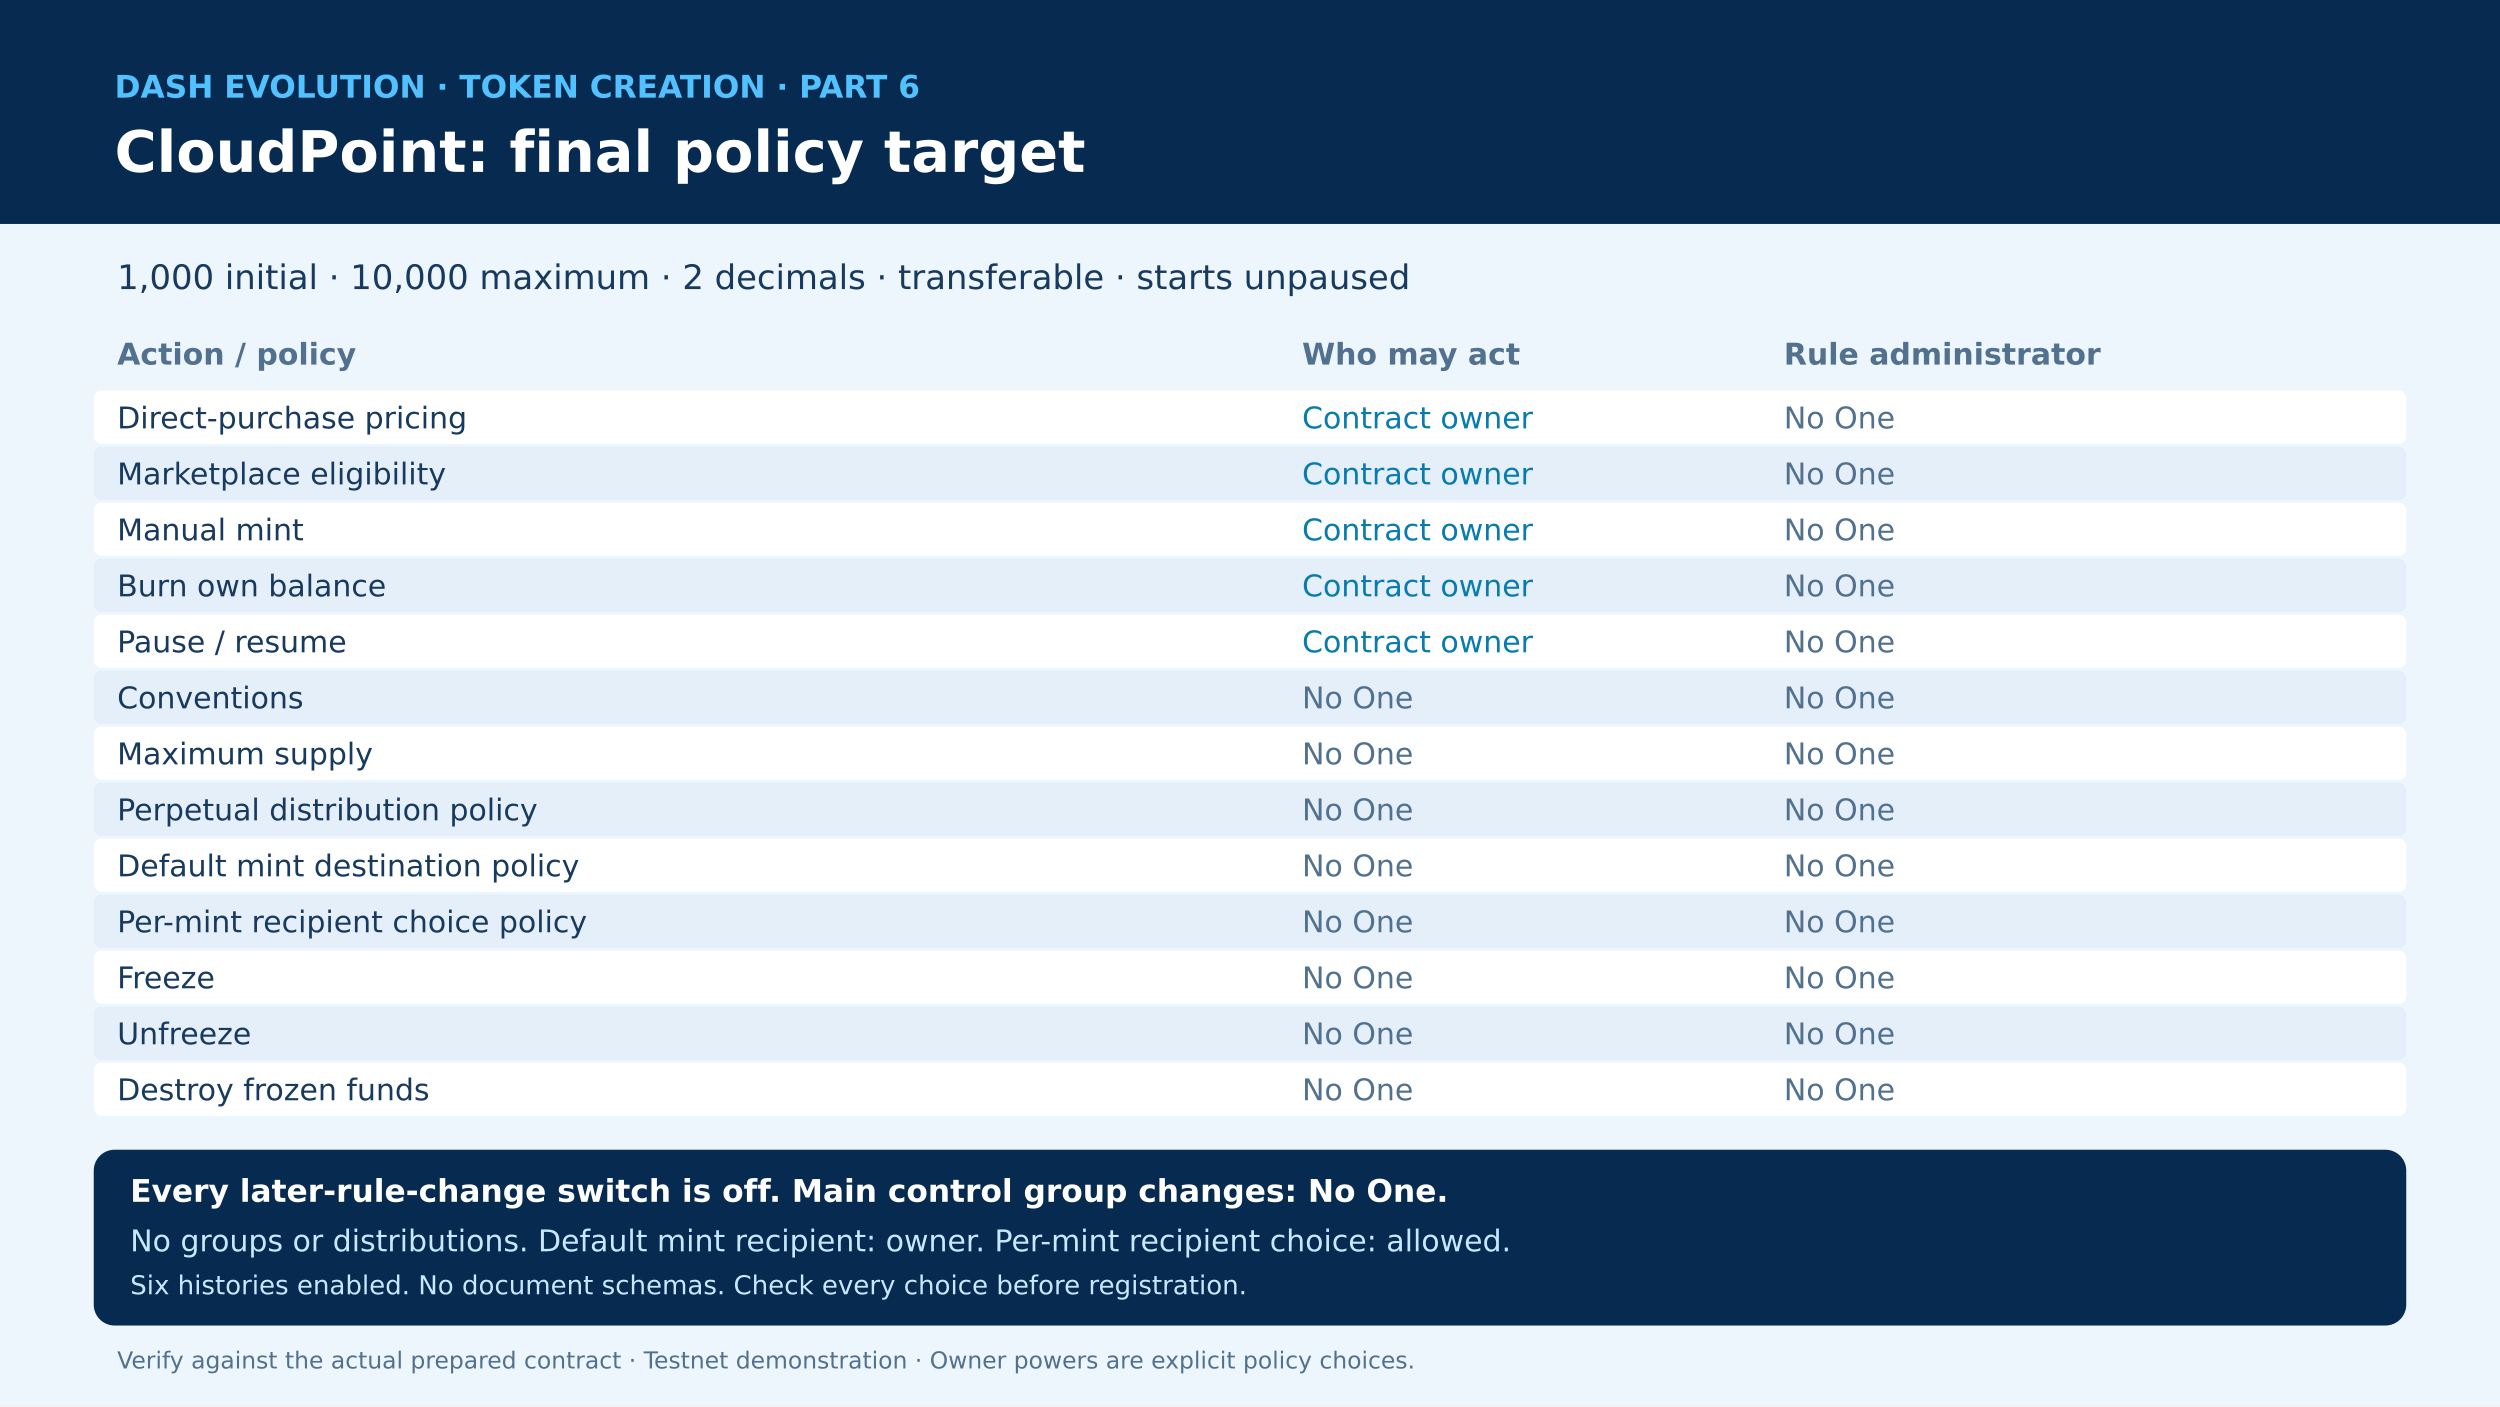
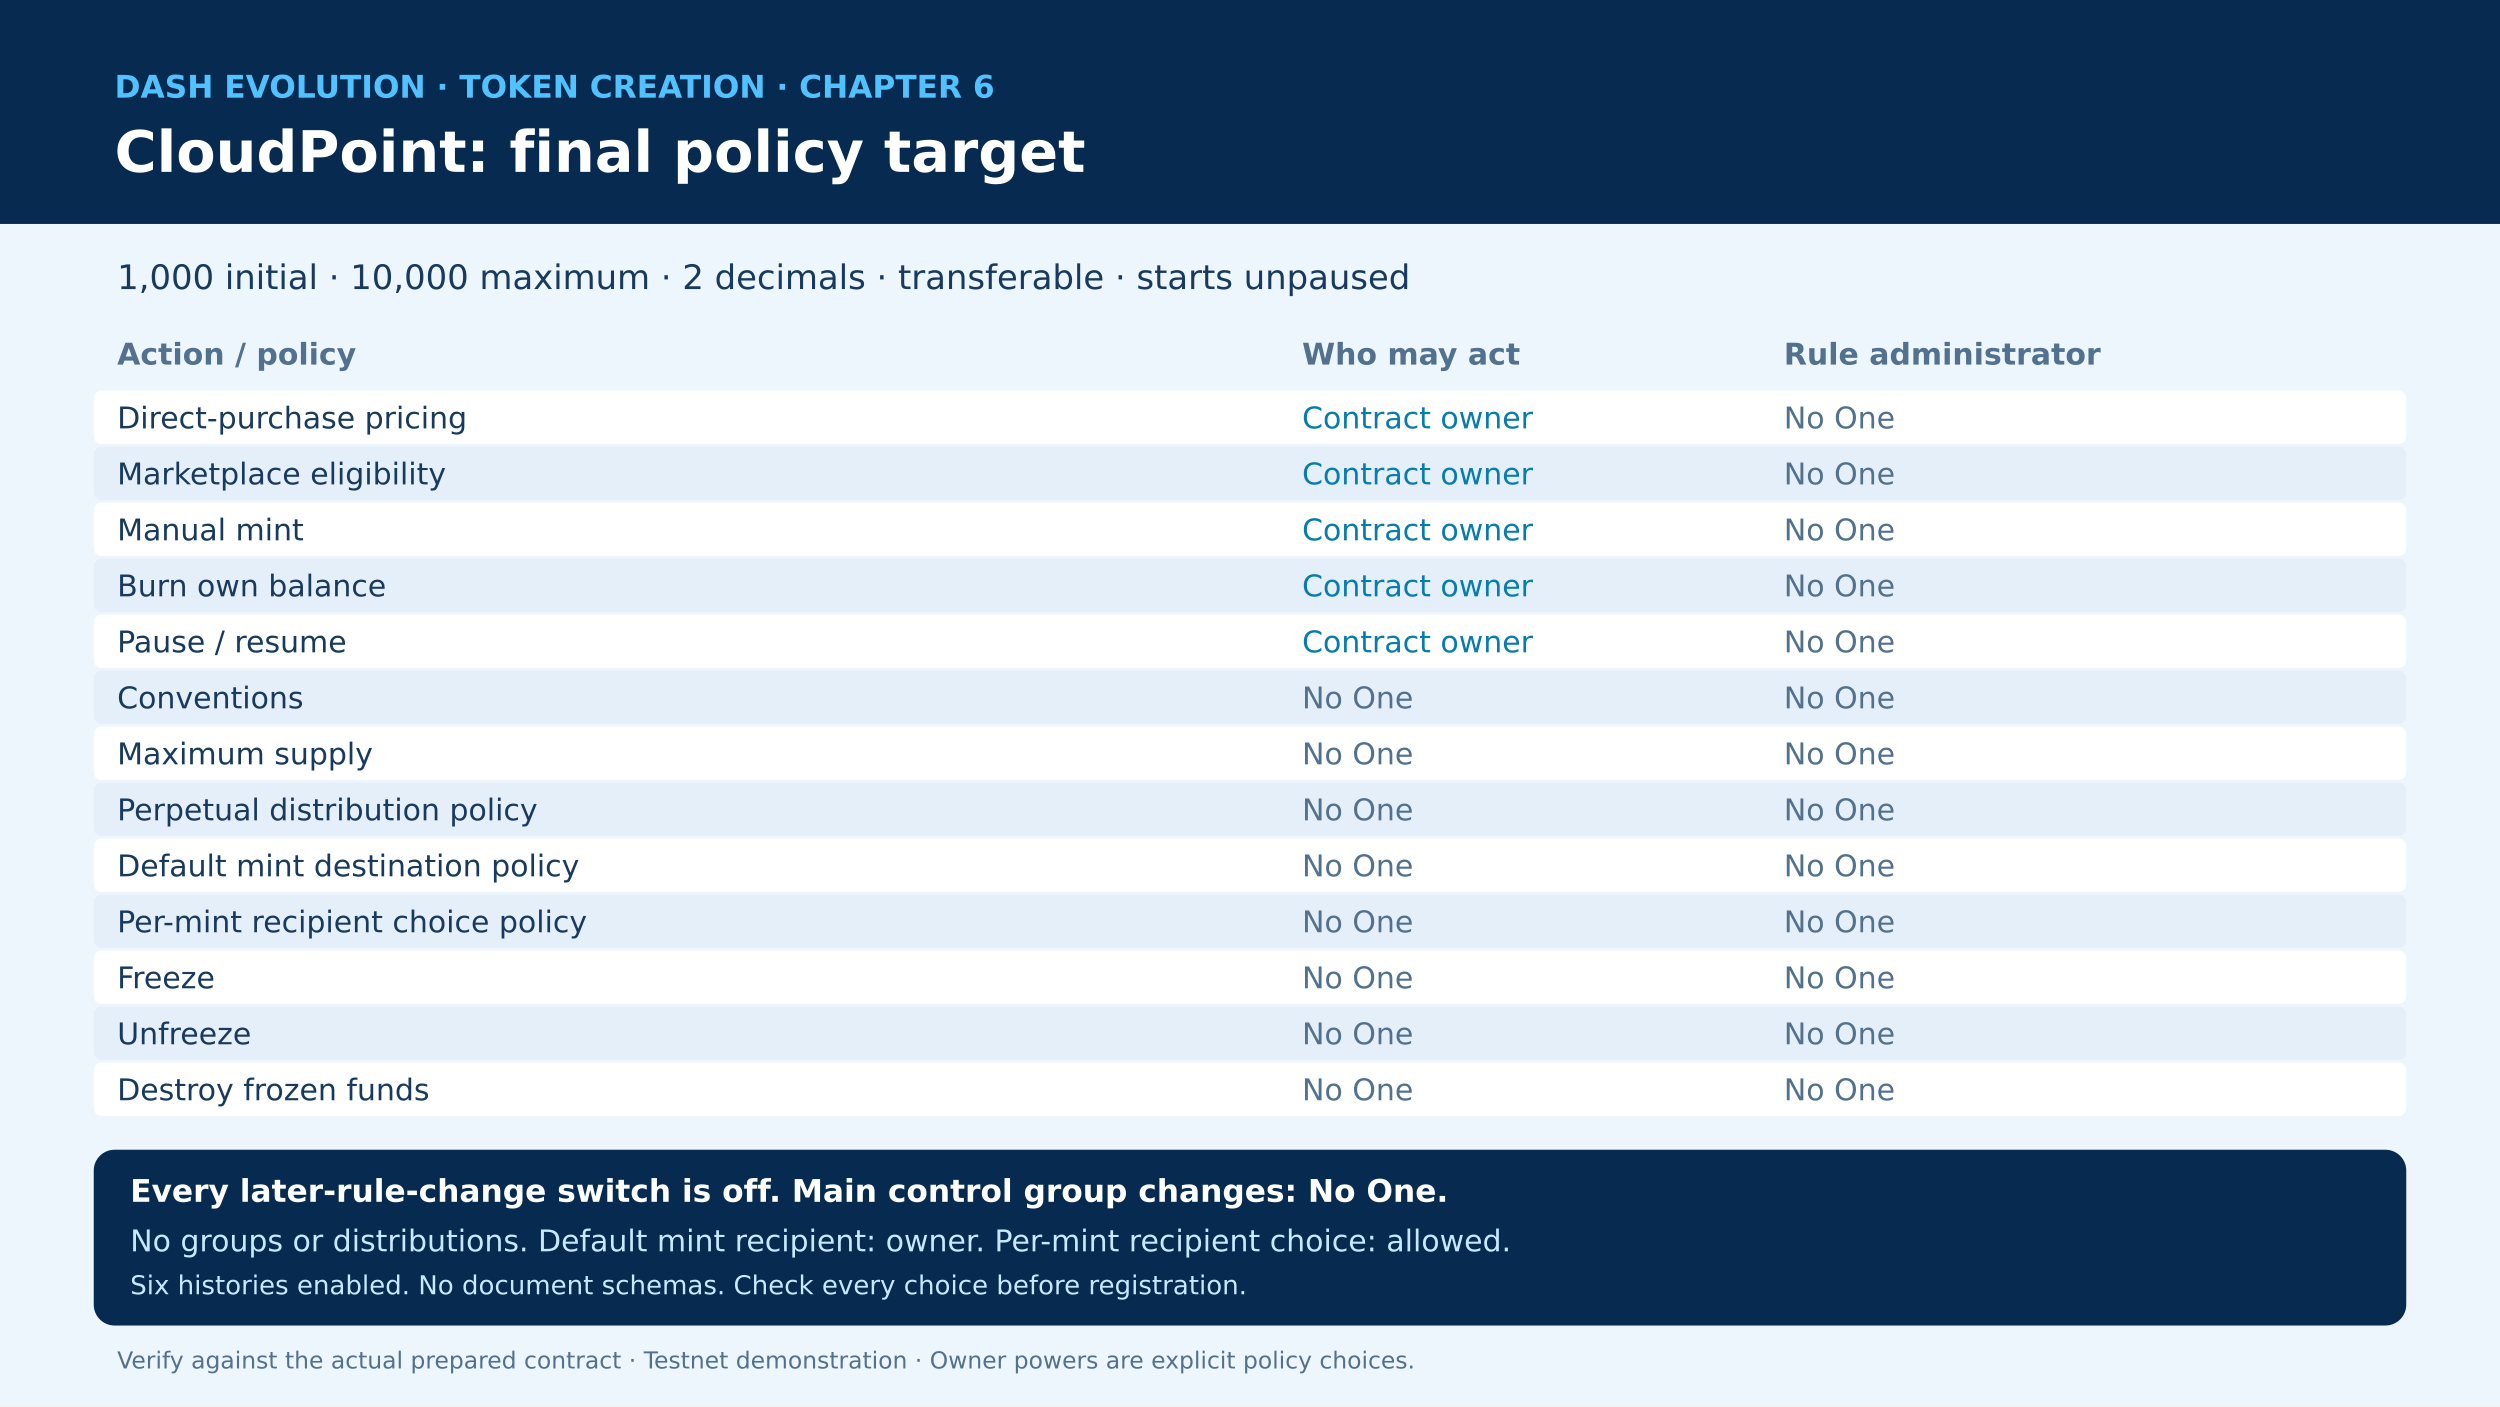
<svg xmlns="http://www.w3.org/2000/svg" width="1920" height="1080" viewBox="0 0 1920 1080">
  <rect width="1920" height="1080" fill="#edf5fd" />
  <rect width="1920" height="172" fill="#072b50" />
  <g font-family="Montserrat,DejaVu Sans,sans-serif">
-     <text x="88" y="75" fill="#52c1ff" font-size="24" font-weight="bold">DASH EVOLUTION · TOKEN CREATION · PART 6</text>
+     <text x="88" y="75" fill="#52c1ff" font-size="24" font-weight="bold">DASH EVOLUTION · TOKEN CREATION · CHAPTER 6</text>
    <text x="88" y="132" fill="white" font-size="44" font-weight="bold">CloudPoint: final policy target</text>
    <text x="90" y="222" fill="#173a5e" font-size="26">1,000 initial · 10,000 maximum · 2 decimals · transferable · starts unpaused</text>
    <text x="90" y="280" fill="#51718e" font-size="23" font-weight="bold">Action / policy</text>
    <text x="1000" y="280" fill="#51718e" font-size="23" font-weight="bold">Who may act</text>
    <text x="1370" y="280" fill="#51718e" font-size="23" font-weight="bold">Rule administrator</text>
    <rect x="72" y="300" width="1776" height="41" rx="6" fill="#ffffff" />
    <text x="90" y="329" fill="#173a5e" font-size="23">Direct-purchase pricing</text>
    <text x="1000" y="329" fill="#087baf" font-size="23">Contract owner</text>
    <text x="1370" y="329" fill="#51718e" font-size="23">No One</text>
    <rect x="72" y="343" width="1776" height="41" rx="6" fill="#e4eff9" />
    <text x="90" y="372" fill="#173a5e" font-size="23">Marketplace eligibility</text>
    <text x="1000" y="372" fill="#087baf" font-size="23">Contract owner</text>
    <text x="1370" y="372" fill="#51718e" font-size="23">No One</text>
    <rect x="72" y="386" width="1776" height="41" rx="6" fill="#ffffff" />
    <text x="90" y="415" fill="#173a5e" font-size="23">Manual mint</text>
    <text x="1000" y="415" fill="#087baf" font-size="23">Contract owner</text>
    <text x="1370" y="415" fill="#51718e" font-size="23">No One</text>
    <rect x="72" y="429" width="1776" height="41" rx="6" fill="#e4eff9" />
    <text x="90" y="458" fill="#173a5e" font-size="23">Burn own balance</text>
    <text x="1000" y="458" fill="#087baf" font-size="23">Contract owner</text>
    <text x="1370" y="458" fill="#51718e" font-size="23">No One</text>
    <rect x="72" y="472" width="1776" height="41" rx="6" fill="#ffffff" />
    <text x="90" y="501" fill="#173a5e" font-size="23">Pause / resume</text>
    <text x="1000" y="501" fill="#087baf" font-size="23">Contract owner</text>
    <text x="1370" y="501" fill="#51718e" font-size="23">No One</text>
    <rect x="72" y="515" width="1776" height="41" rx="6" fill="#e4eff9" />
    <text x="90" y="544" fill="#173a5e" font-size="23">Conventions</text>
    <text x="1000" y="544" fill="#51718e" font-size="23">No One</text>
    <text x="1370" y="544" fill="#51718e" font-size="23">No One</text>
    <rect x="72" y="558" width="1776" height="41" rx="6" fill="#ffffff" />
    <text x="90" y="587" fill="#173a5e" font-size="23">Maximum supply</text>
    <text x="1000" y="587" fill="#51718e" font-size="23">No One</text>
    <text x="1370" y="587" fill="#51718e" font-size="23">No One</text>
    <rect x="72" y="601" width="1776" height="41" rx="6" fill="#e4eff9" />
    <text x="90" y="630" fill="#173a5e" font-size="23">Perpetual distribution policy</text>
    <text x="1000" y="630" fill="#51718e" font-size="23">No One</text>
    <text x="1370" y="630" fill="#51718e" font-size="23">No One</text>
    <rect x="72" y="644" width="1776" height="41" rx="6" fill="#ffffff" />
    <text x="90" y="673" fill="#173a5e" font-size="23">Default mint destination policy</text>
    <text x="1000" y="673" fill="#51718e" font-size="23">No One</text>
    <text x="1370" y="673" fill="#51718e" font-size="23">No One</text>
    <rect x="72" y="687" width="1776" height="41" rx="6" fill="#e4eff9" />
    <text x="90" y="716" fill="#173a5e" font-size="23">Per-mint recipient choice policy</text>
    <text x="1000" y="716" fill="#51718e" font-size="23">No One</text>
    <text x="1370" y="716" fill="#51718e" font-size="23">No One</text>
    <rect x="72" y="730" width="1776" height="41" rx="6" fill="#ffffff" />
    <text x="90" y="759" fill="#173a5e" font-size="23">Freeze</text>
    <text x="1000" y="759" fill="#51718e" font-size="23">No One</text>
    <text x="1370" y="759" fill="#51718e" font-size="23">No One</text>
    <rect x="72" y="773" width="1776" height="41" rx="6" fill="#e4eff9" />
    <text x="90" y="802" fill="#173a5e" font-size="23">Unfreeze</text>
    <text x="1000" y="802" fill="#51718e" font-size="23">No One</text>
    <text x="1370" y="802" fill="#51718e" font-size="23">No One</text>
    <rect x="72" y="816" width="1776" height="41" rx="6" fill="#ffffff" />
    <text x="90" y="845" fill="#173a5e" font-size="23">Destroy frozen funds</text>
    <text x="1000" y="845" fill="#51718e" font-size="23">No One</text>
    <text x="1370" y="845" fill="#51718e" font-size="23">No One</text>
    <rect x="72" y="883" width="1776" height="135" rx="16" fill="#072b50" />
    <text x="100" y="923" fill="white" font-size="24" font-weight="bold">Every later-rule-change switch is off. Main control group changes: No One.</text>
    <text x="100" y="961" fill="#c8e8ff" font-size="23">No groups or distributions. Default mint recipient: owner. Per-mint recipient choice: allowed.</text>
    <text x="100" y="994" fill="#c8e8ff" font-size="20">Six histories enabled. No document schemas. Check every choice before registration.</text>
    <text x="90" y="1051" fill="#51718e" font-size="18">Verify against the actual prepared contract · Testnet demonstration · Owner powers are explicit policy choices.</text>
  </g>
</svg>
